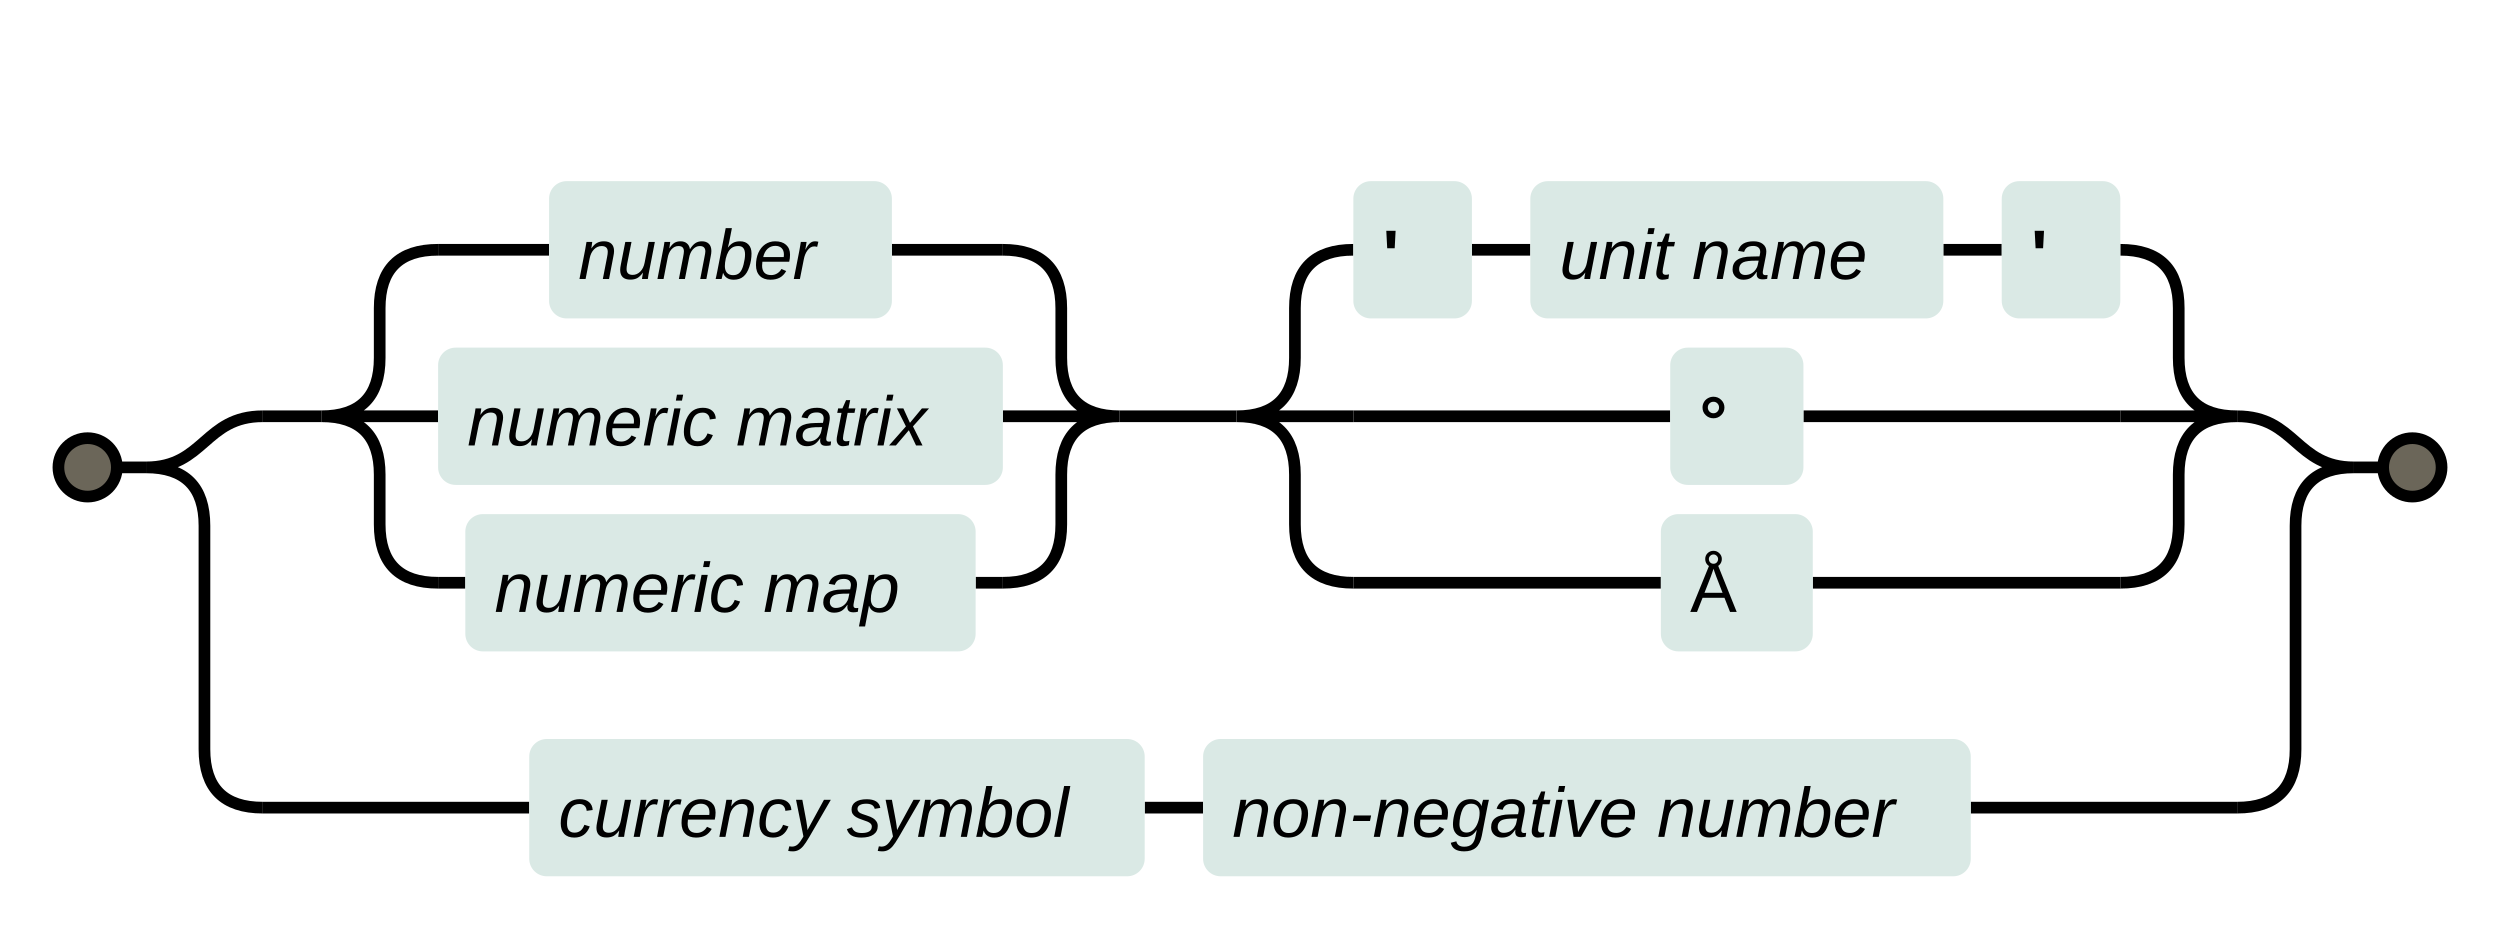
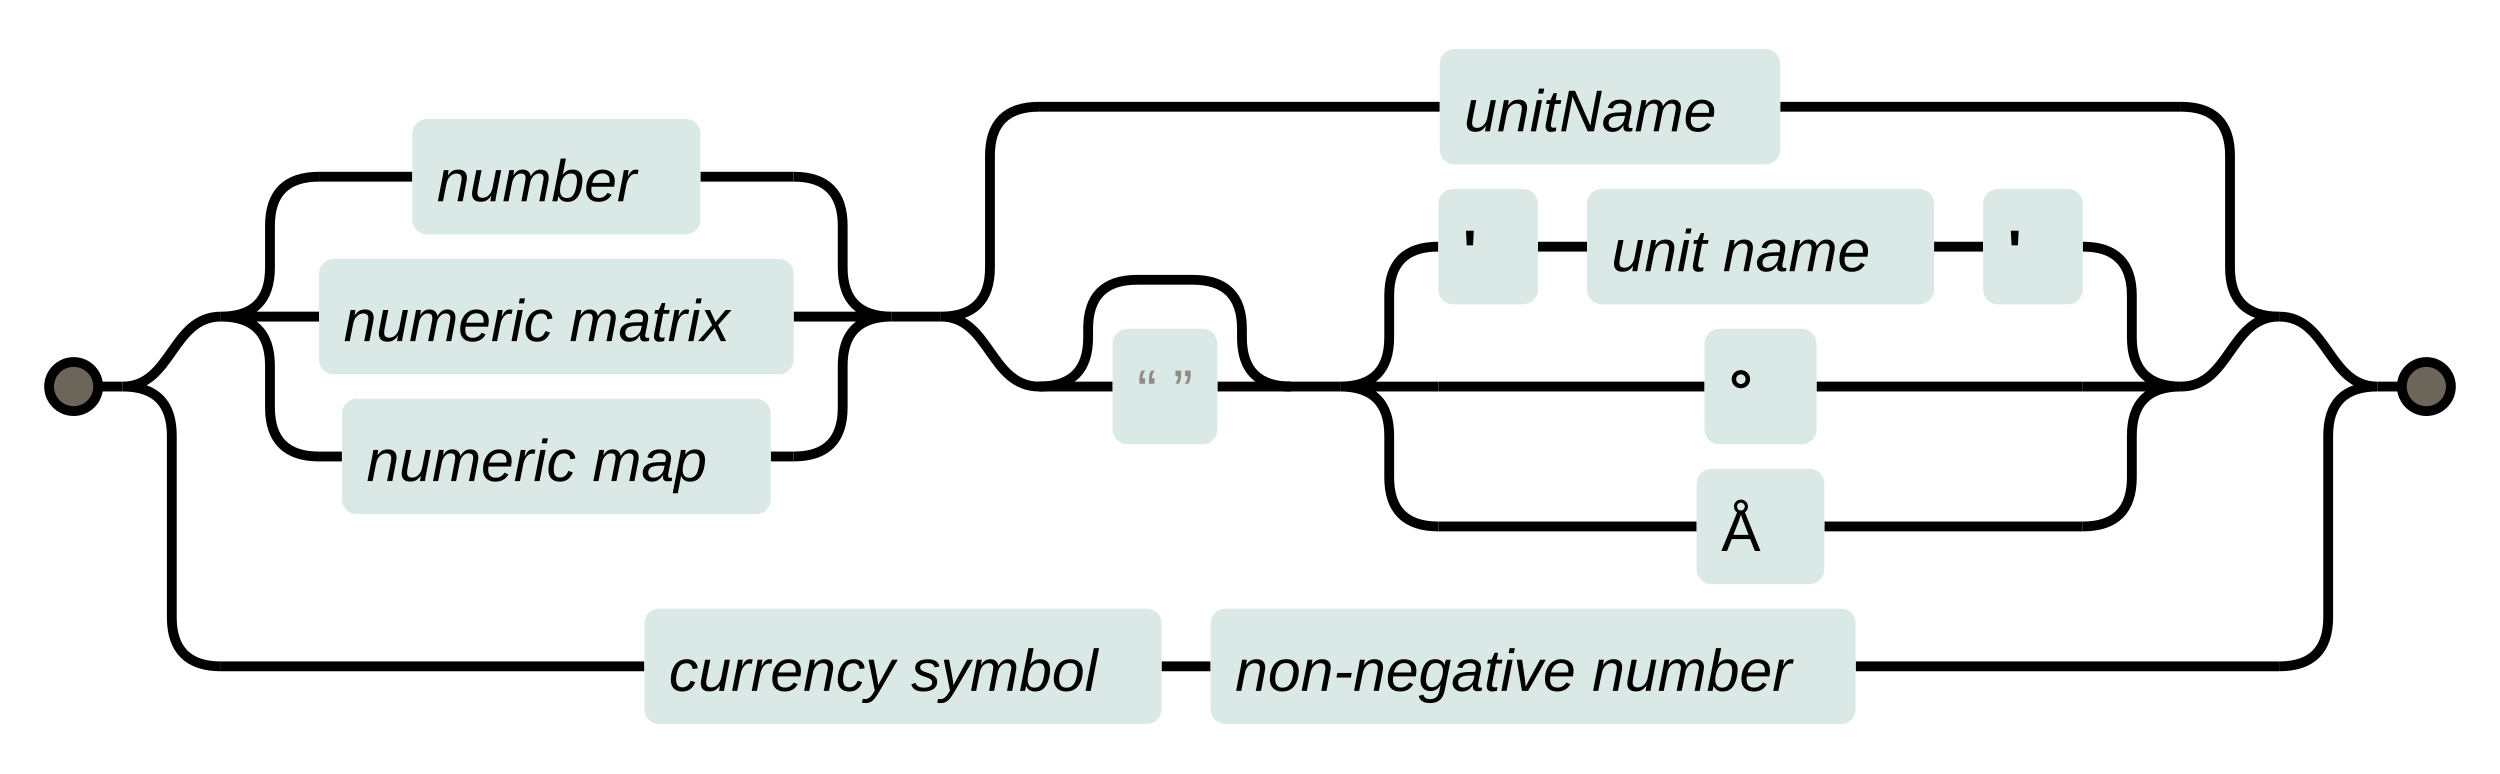
- <svg xmlns="http://www.w3.org/2000/svg" width="525" height="196.3" viewBox="0 0 427.977 160" style="background-color:#fff">
+ <svg xmlns="http://www.w3.org/2000/svg" width="509.313" height="157.5" style="background-color:#fff">
  <defs>
-     <style>.root text,.root tspan{font:12px Arial}.root circle,.root path{stroke-width:2px;stroke:#000}.root path{fill-opacity:0}.root circle{fill:#6b6659}.literal text{fill:#000}.literal rect{fill:#dae9e5}</style>
+     <style>.root text,.root tspan{font:12px Arial}.root circle,.root path{stroke-width:2px;stroke:#000}.root path{fill-opacity:0}.root circle{fill:#6b6659}.literal text{fill:#000}.literal rect{fill:#dae9e5}.quote{fill:#908c83}</style>
  </defs>
-   <g transform="translate(15 10)" class="root">
+   <g class="root" transform="translate(15 10)">
    <g class="regexp match match-fragment subexp">
-       <path d="M10 70c10 0 10-8.75 20-8.75M387.977 70c-10 0-10-8.75-20-8.75M20 118.25q0 10 10 10m347.977-10q0 10-10 10M10 70q10 0 10 10v38.25M387.977 70q-10 0-10 10v38.25" />
+       <path d="M10 68.75c10 0 10-14.25 20-14.25m439.313 14.25c-10 0-10-14.25-20-14.25M20 115.75q0 10 10 10m429.313-10q0 10-10 10M10 68.75q10 0 10 10v37m449.313-47q-10 0-10 10v37" />
      <g class="regexp-matches">
-         <path d="M30 61.25h10m-10 67h45.602m246.773 0h45.602" />
+         <path d="M30 125.75h86.27m246.773 0h86.27" />
        <g class="match">
-           <path d="M176.68 61.25h20" />
-           <g class="match-fragment subexp">
-             <g class="regexp">
-               <path d="M50 42.75q0-10 10-10m106.68 10q0-10-10-10M40 61.25h20m116.68 0h-20M50 79.75q0 10 10 10m106.68-10q0 10-10 10M40 61.25q10 0 10-10v-8.5m126.68 18.5q-10 0-10-10v-8.5M40 61.25q10 0 10 10v8.5m126.68-18.5q-10 0-10 10v8.5" />
-               <g class="regexp-matches">
-                 <path d="M60 32.75h18.996m58.688 0h18.996M60 89.75h4.66m87.36 0h4.66" />
-                 <g class="match match-fragment literal">
-                   <g class="label" transform="translate(78.996 21)">
-                     <rect width="58.688" height="23.5" rx="3" ry="3" />
-                     <text transform="translate(5 16.75)">
-                       <tspan style="font-style:italic"> number</tspan>
-                     </text>
-                   </g>
+           <path d="M166.68 54.5h10" />
+           <g class="match-fragment subexp regexp">
+             <path d="M40 36q0-10 10-10m106.68 10q0-10-10-10M30 54.5h20m116.68 0h-20M40 73q0 10 10 10m106.68-10q0 10-10 10M30 54.5q10 0 10-10V36m126.68 18.5q-10 0-10-10V36M30 54.5q10 0 10 10V73m126.68-18.5q-10 0-10 10V73" />
+             <g class="regexp-matches">
+               <path d="M50 26h18.996m58.688 0h18.996M50 83h4.66m87.36 0h4.66" />
+               <g class="match match-fragment literal">
+                 <g class="label" transform="translate(68.996 14.25)">
+                   <rect width="58.688" height="23.5" rx="3" ry="3" />
+                   <text transform="translate(5 16.75)">
+                     <tspan style="font-style:italic"> number</tspan>
+                   </text>
                </g>
-                 <g class="match match-fragment literal">
-                   <g class="label" transform="translate(60 49.5)">
-                     <rect width="96.68" height="23.5" rx="3" ry="3" />
-                     <text transform="translate(5 16.75)">
-                       <tspan style="font-style:italic"> numeric matrix</tspan>
-                     </text>
-                   </g>
+               </g>
+               <g class="match match-fragment literal">
+                 <g class="label" transform="translate(50 42.75)">
+                   <rect width="96.68" height="23.5" rx="3" ry="3" />
+                   <text transform="translate(5 16.75)">
+                     <tspan style="font-style:italic"> numeric matrix</tspan>
+                   </text>
                </g>
-                 <g class="match match-fragment literal">
-                   <g class="label" transform="translate(64.66 78)">
-                     <rect width="87.359" height="23.5" rx="3" ry="3" />
-                     <text transform="translate(5 16.75)">
-                       <tspan style="font-style:italic"> numeric map</tspan>
-                     </text>
-                   </g>
+               </g>
+               <g class="match match-fragment literal">
+                 <g class="label" transform="translate(54.66 71.25)">
+                   <rect width="87.359" height="23.5" rx="3" ry="3" />
+                   <text transform="translate(5 16.75)">
+                     <tspan style="font-style:italic"> numeric map</tspan>
+                   </text>
                </g>
              </g>
            </g>
          </g>
          <g class="match-fragment subexp regexp">
-             <path d="M206.68 42.75q0-10 10-10m141.297 10q0-10-10-10M196.68 61.25h20m151.297 0h-20M206.68 79.75q0 10 10 10m141.297-10q0 10-10 10M196.68 61.25q10 0 10-10v-8.5m161.297 18.5q-10 0-10-10v-8.5M196.68 61.25q10 0 10 10v8.5m161.297-18.5q-10 0-10 10v8.5" />
+             <path d="M186.68 21.75q0-10 10-10m242.632 10q0-10-10-10M176.68 54.5c10 0 10 14.25 20 14.25M449.312 54.5c-10 0-10 14.25-20 14.25M176.68 54.5q10 0 10-10V21.75M449.312 54.5q-10 0-10-10V21.75" />
            <g class="regexp-matches">
-               <path d="M216.68 61.25h54.246m22.804 0h54.247M216.68 89.75h52.644m26.008 0h52.645" />
-               <g class="match">
-                 <path d="M236.977 32.75h10m70.703 0h10" />
-                 <g class="match-fragment subexp regexp match literal">
-                   <g class="label" transform="translate(216.68 21)">
-                     <rect width="20.297" height="23.5" rx="3" ry="3" />
-                     <text transform="translate(5 16.75)">
-                       <tspan style="font-weight:700"> '</tspan>
-                     </text>
-                   </g>
-                 </g>
-                 <g class="match-fragment literal">
-                   <g class="label" transform="translate(246.977 21)">
-                     <rect width="70.703" height="23.5" rx="3" ry="3" />
-                     <text transform="translate(5 16.75)">
-                       <tspan style="font-style:italic"> unit name</tspan>
-                     </text>
-                   </g>
-                 </g>
-                 <g class="match-fragment subexp regexp match literal">
-                   <g class="label" transform="translate(327.68 21)">
-                     <rect width="20.297" height="23.5" rx="3" ry="3" />
-                     <text transform="translate(5 16.75)">
-                       <tspan style="font-weight:700"> '</tspan>
-                     </text>
-                   </g>
-                 </g>
-               </g>
+               <path d="M196.68 11.75h81.636m69.36 0h81.636m-232.632 57h15m217.632 0" />
              <g class="match match-fragment literal">
-                 <g class="label" transform="translate(270.926 49.5)">
-                   <rect width="22.805" height="23.5" rx="3" ry="3" />
+                 <g class="label" transform="translate(278.316)">
+                   <rect width="69.359" height="23.5" rx="3" ry="3" />
                  <text transform="translate(5 16.75)">
-                     <tspan style="font-weight:700"> °</tspan>
+                     <tspan style="font-style:italic"> unitName</tspan>
                  </text>
                </g>
              </g>
-               <g class="match match-fragment literal">
-                 <g class="label" transform="translate(269.324 78)">
-                   <rect width="26.008" height="23.5" rx="3" ry="3" />
-                   <text transform="translate(5 16.75)">
-                     <tspan> Å</tspan>
-                   </text>
+               <g class="match">
+                 <path d="M233.016 68.75h25" />
+                 <g class="match-fragment">
+                   <path d="M196.68 68.75q10 0 10-10V57q0-10 10-10h11.336q10 0 10 10v1.75q0 10 10 10" />
+                   <g class="literal">
+                     <g class="label" transform="translate(211.68 57)">
+                       <rect width="21.336" height="23.5" rx="3" ry="3" />
+                       <text transform="translate(5 16.75)">
+                         <tspan class="quote">“</tspan>
+                         <tspan class="quote">”</tspan>
+                       </text>
+                     </g>
+                   </g>
+                 </g>
+                 <g class="match-fragment subexp regexp">
+                   <path d="M268.016 50.25q0-10 10-10m141.296 10q0-10-10-10m-151.296 28.5h20m151.296 0h-20m-141.296 18.5q0 10 10 10m141.296-10q0 10-10 10m-151.296-28.5q10 0 10-10v-8.5m161.296 18.5q-10 0-10-10v-8.5m-161.296 18.5q10 0 10 10v8.5m161.296-18.5q-10 0-10 10v8.5" />
+                   <g class="regexp-matches">
+                     <path d="M278.016 68.75h54.246m22.804 0h54.246m-131.296 28.5h52.644m26.008 0h52.644" />
+                     <g class="match">
+                       <path d="M298.312 40.25h10m70.704 0h10" />
+                       <g class="match-fragment subexp regexp match literal">
+                         <g class="label" transform="translate(278.016 28.5)">
+                           <rect width="20.297" height="23.5" rx="3" ry="3" />
+                           <text transform="translate(5 16.75)">
+                             <tspan style="font-weight:700"> '</tspan>
+                           </text>
+                         </g>
+                       </g>
+                       <g class="match-fragment literal">
+                         <g class="label" transform="translate(308.313 28.5)">
+                           <rect width="70.703" height="23.5" rx="3" ry="3" />
+                           <text transform="translate(5 16.75)">
+                             <tspan style="font-style:italic"> unit name</tspan>
+                           </text>
+                         </g>
+                       </g>
+                       <g class="match-fragment subexp regexp match literal">
+                         <g class="label" transform="translate(389.016 28.5)">
+                           <rect width="20.297" height="23.5" rx="3" ry="3" />
+                           <text transform="translate(5 16.75)">
+                             <tspan style="font-weight:700"> '</tspan>
+                           </text>
+                         </g>
+                       </g>
+                     </g>
+                     <g class="match match-fragment literal">
+                       <g class="label" transform="translate(332.262 57)">
+                         <rect width="22.805" height="23.5" rx="3" ry="3" />
+                         <text transform="translate(5 16.75)">
+                           <tspan style="font-weight:700"> °</tspan>
+                         </text>
+                       </g>
+                     </g>
+                     <g class="match match-fragment literal">
+                       <g class="label" transform="translate(330.66 85.5)">
+                         <rect width="26.008" height="23.5" rx="3" ry="3" />
+                         <text transform="translate(5 16.75)">
+                           <tspan> Å</tspan>
+                         </text>
+                       </g>
+                     </g>
+                   </g>
                </g>
              </g>
            </g>
          </g>
        </g>
        <g class="match">
-           <path d="M180.96 128.25h10" />
+           <path d="M221.629 125.75h10" />
          <g class="match-fragment literal">
-             <g class="label" transform="translate(75.602 116.5)">
+             <g class="label" transform="translate(116.27 114)">
              <rect width="105.359" height="23.5" rx="3" ry="3" />
              <text transform="translate(5 16.75)">
                <tspan style="font-style:italic"> currency symbol</tspan>
              </text>
            </g>
          </g>
          <g class="match-fragment subexp regexp match literal">
-             <g class="label" transform="translate(190.96 116.5)">
+             <g class="label" transform="translate(231.629 114)">
              <rect width="131.414" height="23.5" rx="3" ry="3" />
              <text transform="translate(5 16.75)">
                <tspan style="font-style:italic"> non-negative number</tspan>
              </text>
            </g>
          </g>
        </g>
      </g>
    </g>
-     <path d="M10 70H0m387.977 0h10" />
-     <circle cy="70" r="5" />
-     <circle cx="397.977" cy="70" r="5" />
+     <path d="M10 68.75H0m469.313 0h10" />
+     <circle cy="68.75" r="5" />
+     <circle cx="479.313" cy="68.75" r="5" />
  </g>
</svg>
